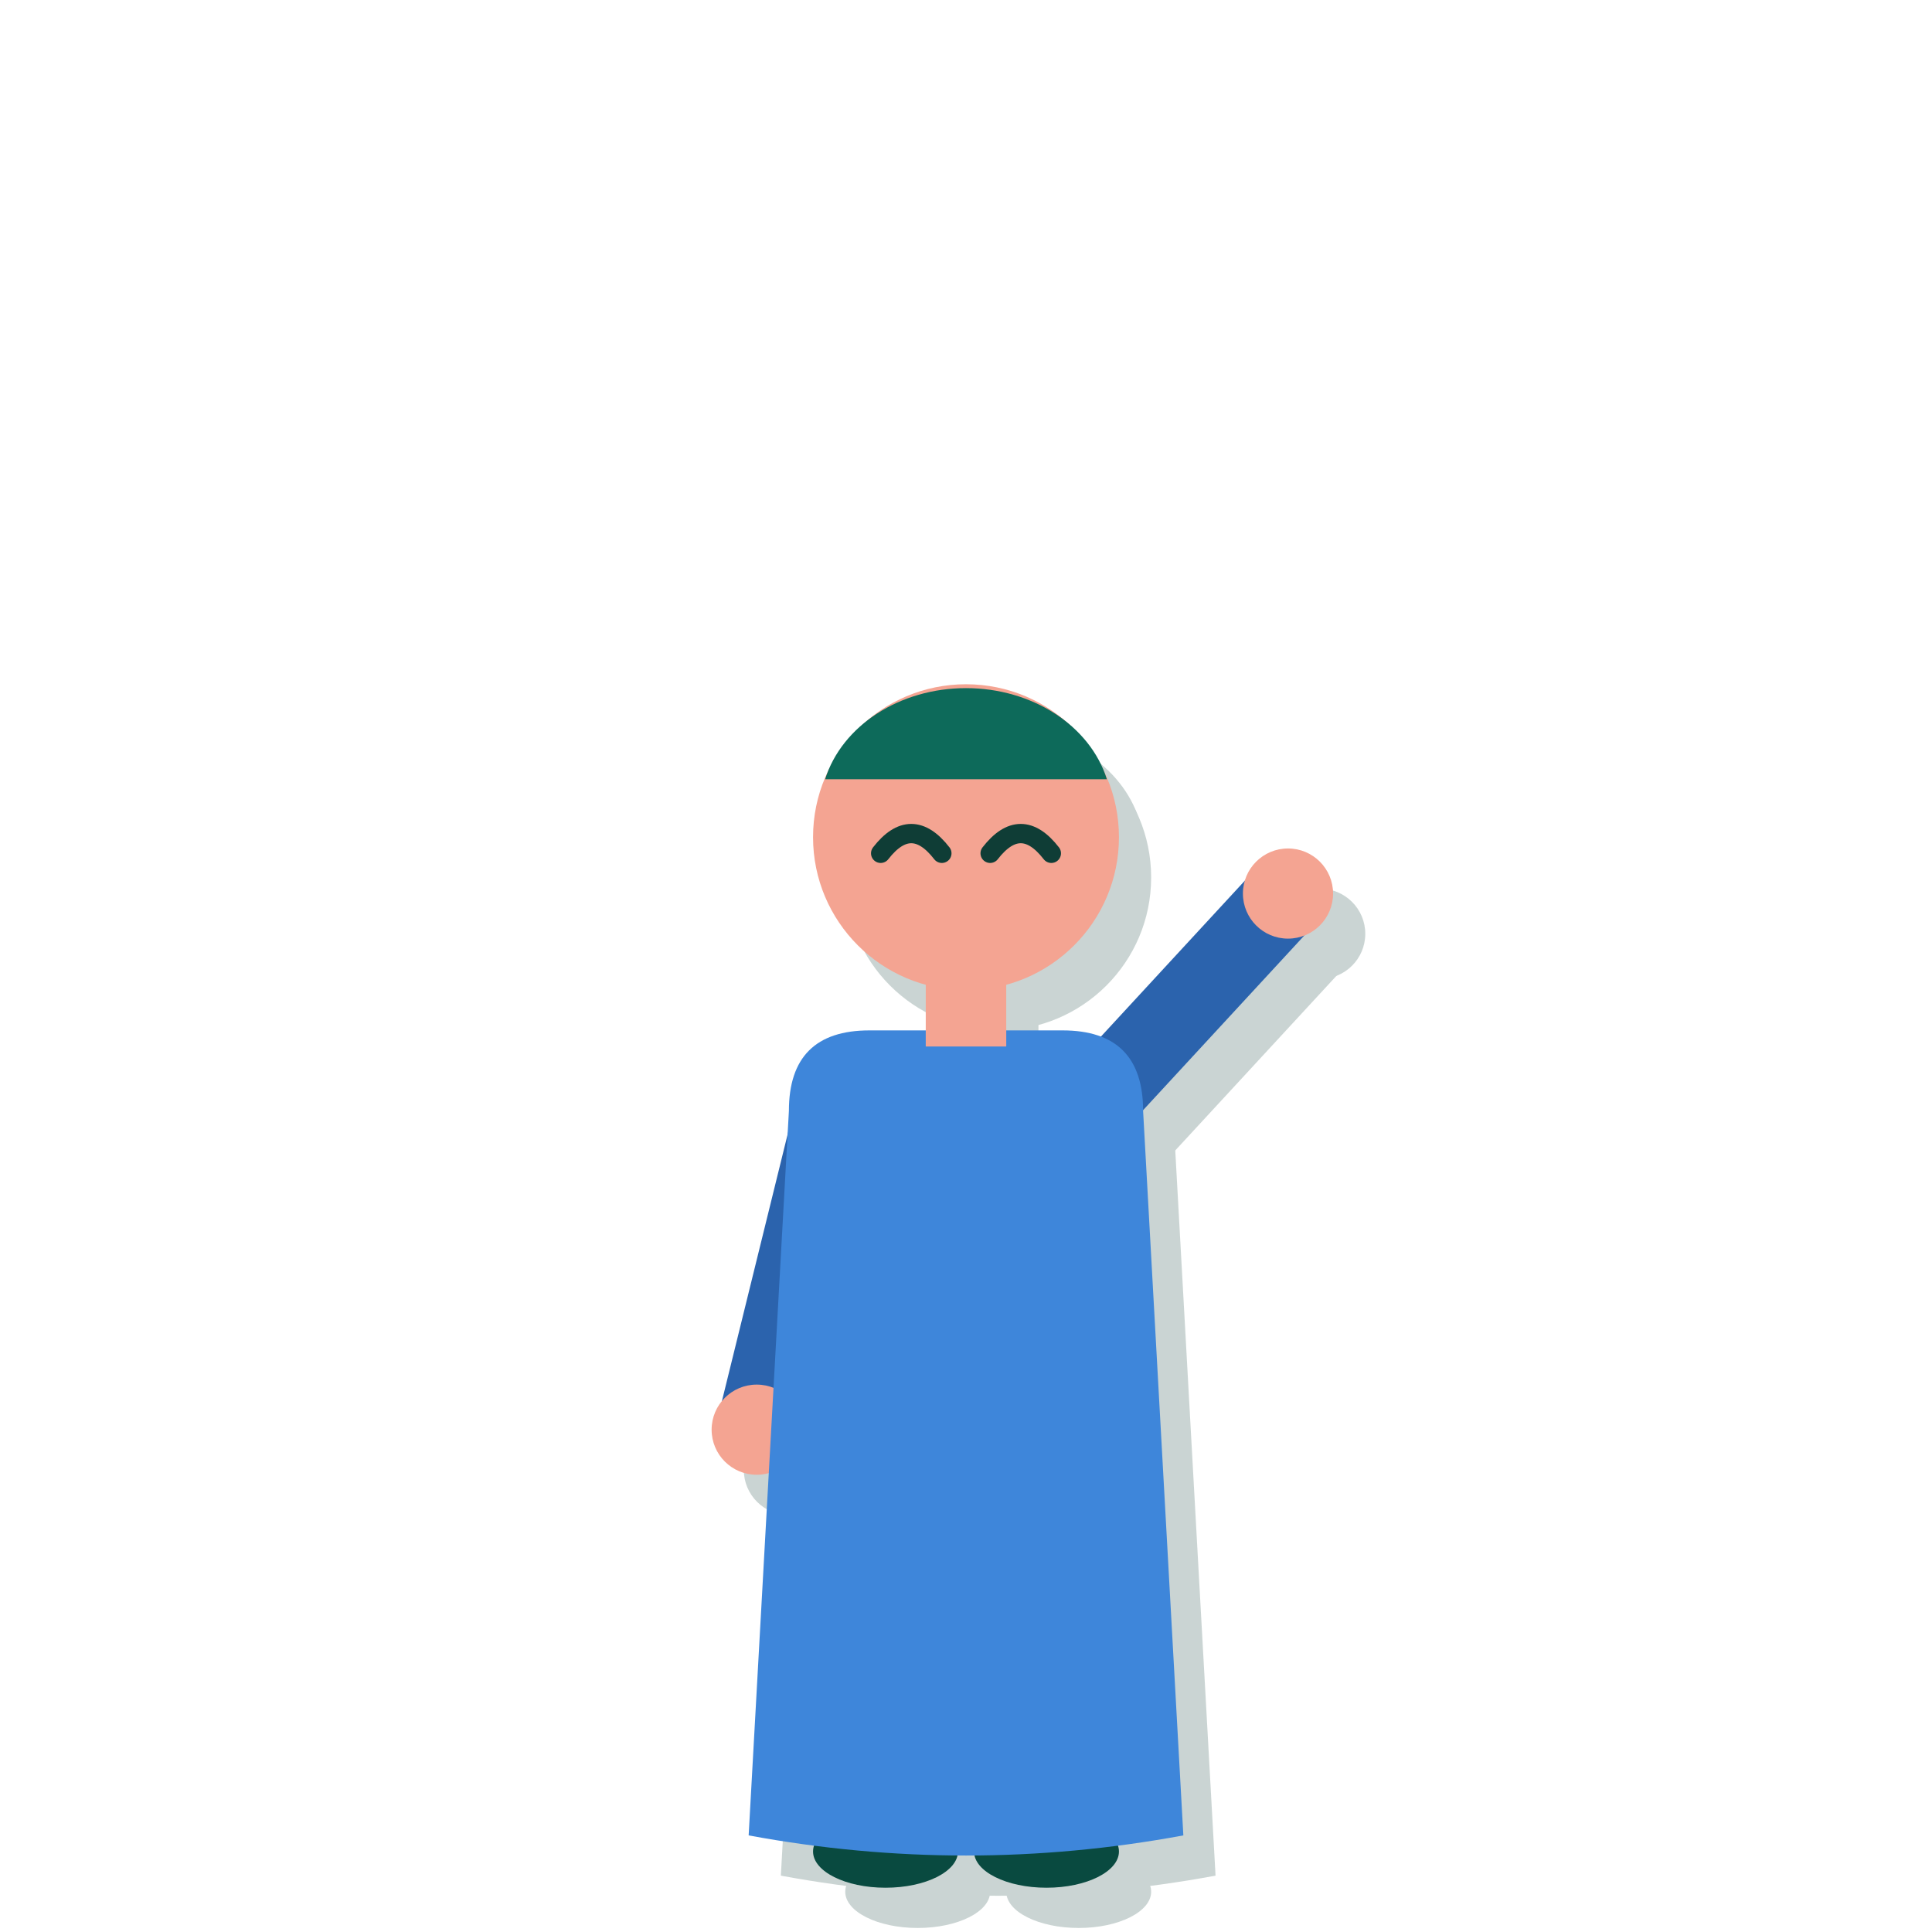
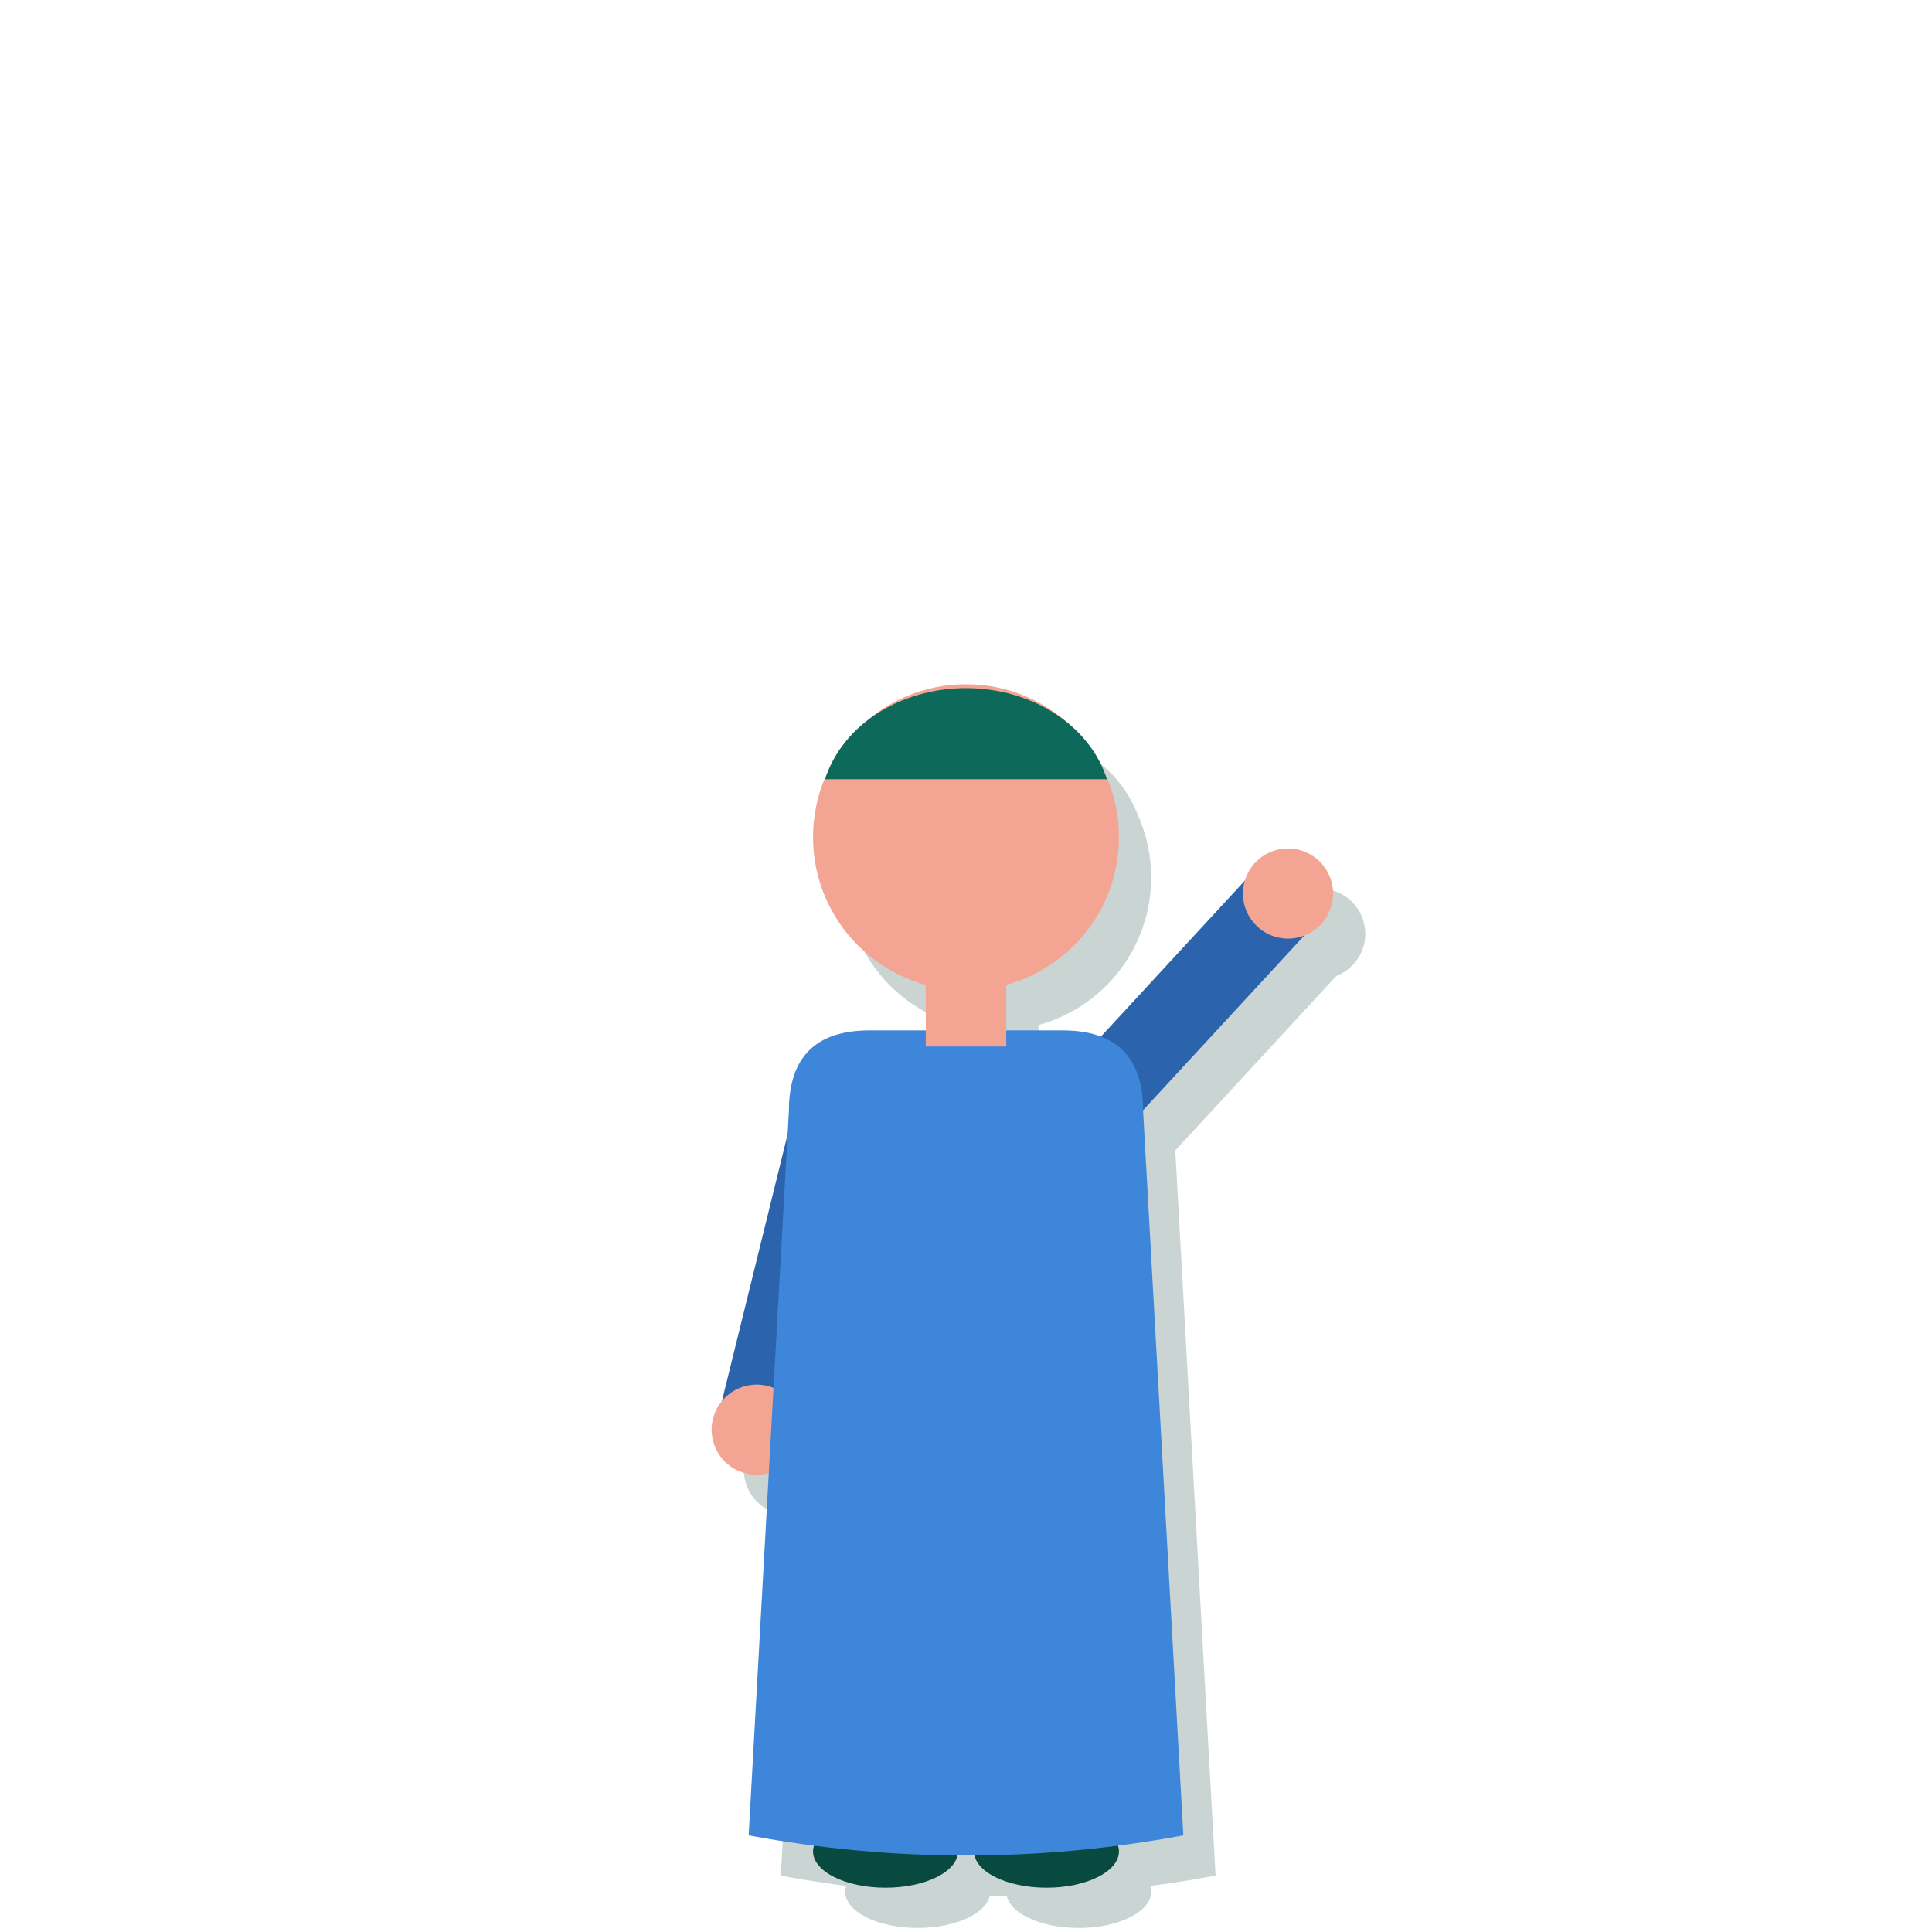
<svg xmlns="http://www.w3.org/2000/svg" viewBox="0 0 240 240">
  <g transform="translate(4 5)" opacity="0.22">
    <ellipse cx="110" cy="230" rx="9" ry="4.5" fill="#0F3D36" />
    <ellipse cx="130" cy="230" rx="9" ry="4.5" fill="#0F3D36" />
    <polygon points="99.1,135.8 89.1,176.4 98.9,178.8 108.9,138.2" fill="#0F3D36" />
    <circle cx="104" cy="137" r="5" fill="#0F3D36" />
    <circle cx="94" cy="177.6" r="5.6" fill="#0F3D36" />
    <polygon points="139.7,140.4 163.7,114.4 156.3,107.6 132.3,133.6" fill="#0F3D36" />
    <circle cx="136" cy="137" r="5" fill="#0F3D36" />
    <circle cx="160" cy="111" r="5.6" fill="#0F3D36" />
    <path d="M98 138 Q98 128 108 128 L132 128 Q142 128 142 138 L147 228 Q120 233 93 228 Z" fill="#0F3D36" />
    <rect x="115" y="119" width="10" height="11" fill="#0F3D36" />
    <circle cx="120" cy="104" r="19" fill="#0F3D36" />
    <path d="M102.5 96.8 A18.1 15.2 0 0 1 137.5 96.8 Z" fill="#0F3D36" />
  </g>
  <ellipse cx="110" cy="230" rx="9" ry="4.5" fill="#094A40" />
  <ellipse cx="130" cy="230" rx="9" ry="4.5" fill="#094A40" />
  <polygon points="99.1,135.8 89.1,176.4 98.9,178.8 108.9,138.2" fill="#2B63AD" />
  <circle cx="104" cy="137" r="5" fill="#2B63AD" />
  <circle cx="94" cy="177.6" r="5.6" fill="#F4A492" />
  <polygon points="139.7,140.4 163.7,114.4 156.3,107.6 132.3,133.6" fill="#2B63AD" />
  <circle cx="136" cy="137" r="5" fill="#2B63AD" />
  <circle cx="160" cy="111" r="5.6" fill="#F4A492" />
  <path d="M98 138 Q98 128 108 128 L132 128 Q142 128 142 138 L147 228 Q120 233 93 228 Z" fill="#3E86DA" />
  <rect x="115" y="119" width="10" height="11" fill="#F4A492" />
  <circle cx="120" cy="104" r="19" fill="#F4A492" />
  <path d="M102.5 96.8 A18.1 15.2 0 0 1 137.5 96.8 Z" fill="#0D6A5A" />
-   <path d="M109.4 106 Q113.2 101.1 117 106" fill="none" stroke="#0F3D36" stroke-width="2.4" stroke-linecap="round" stroke-linejoin="round" />
-   <path d="M123 106 Q126.8 101.1 130.6 106" fill="none" stroke="#0F3D36" stroke-width="2.4" stroke-linecap="round" stroke-linejoin="round" />
</svg>
